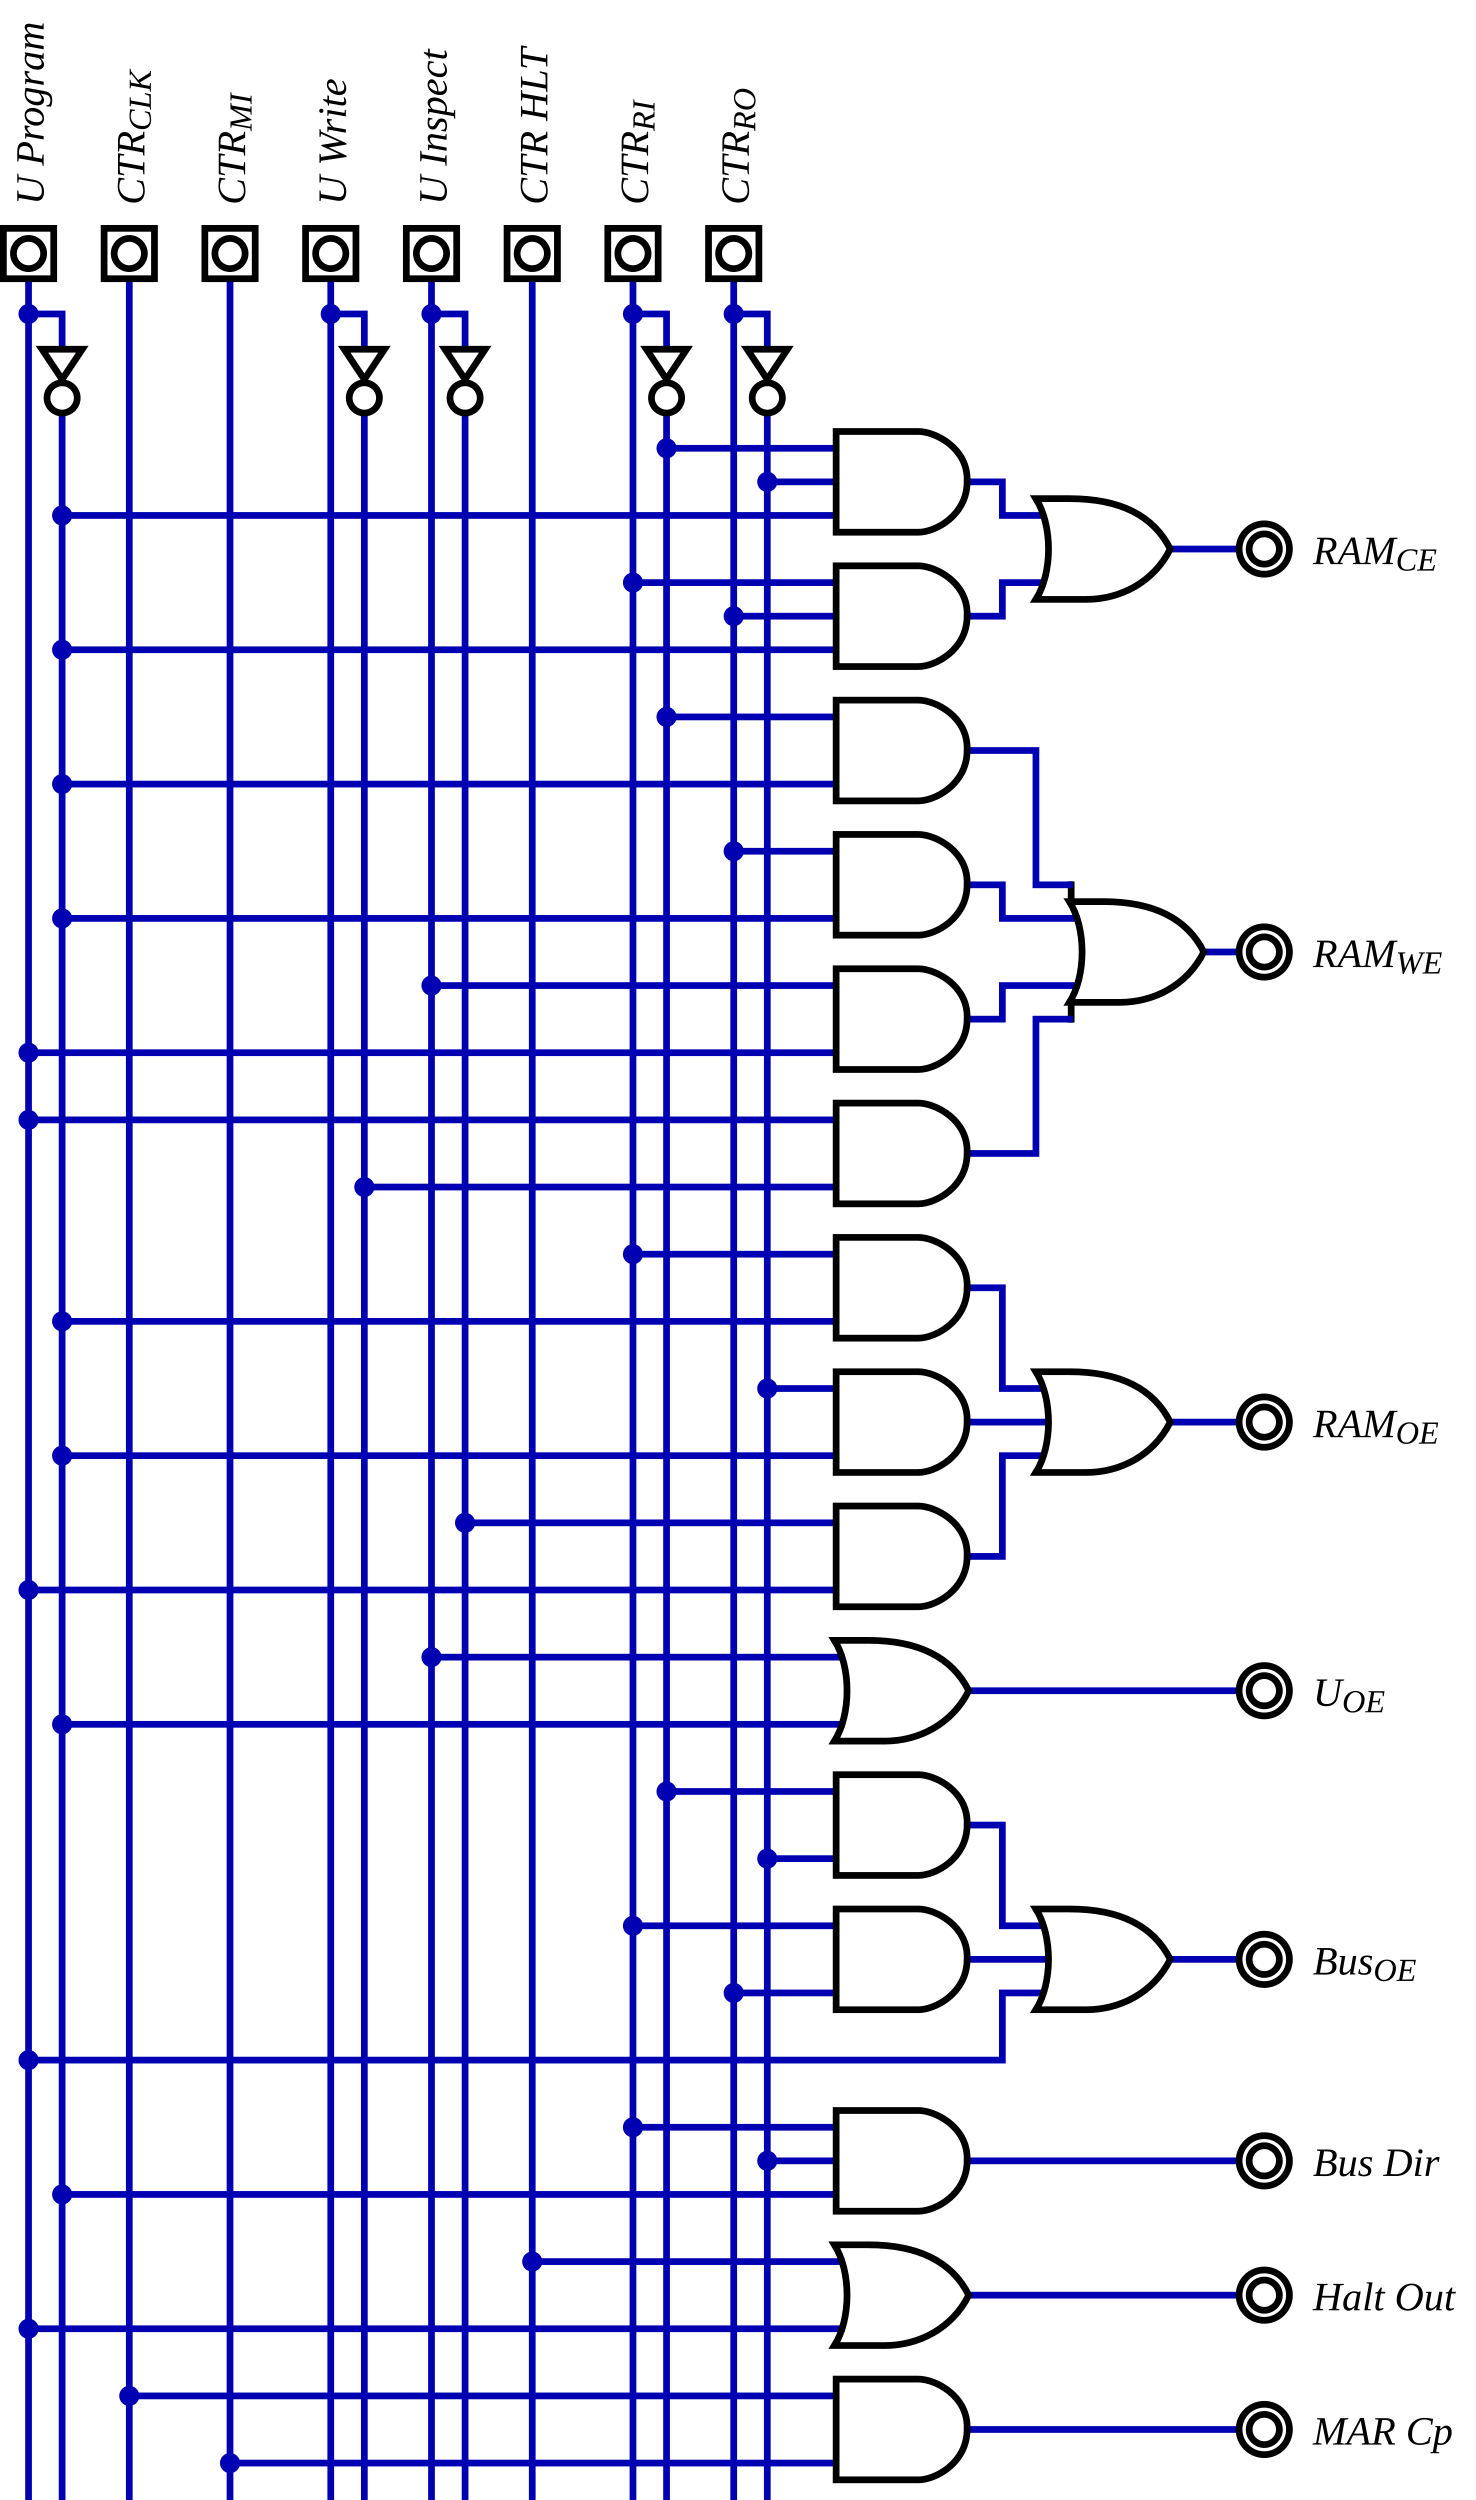
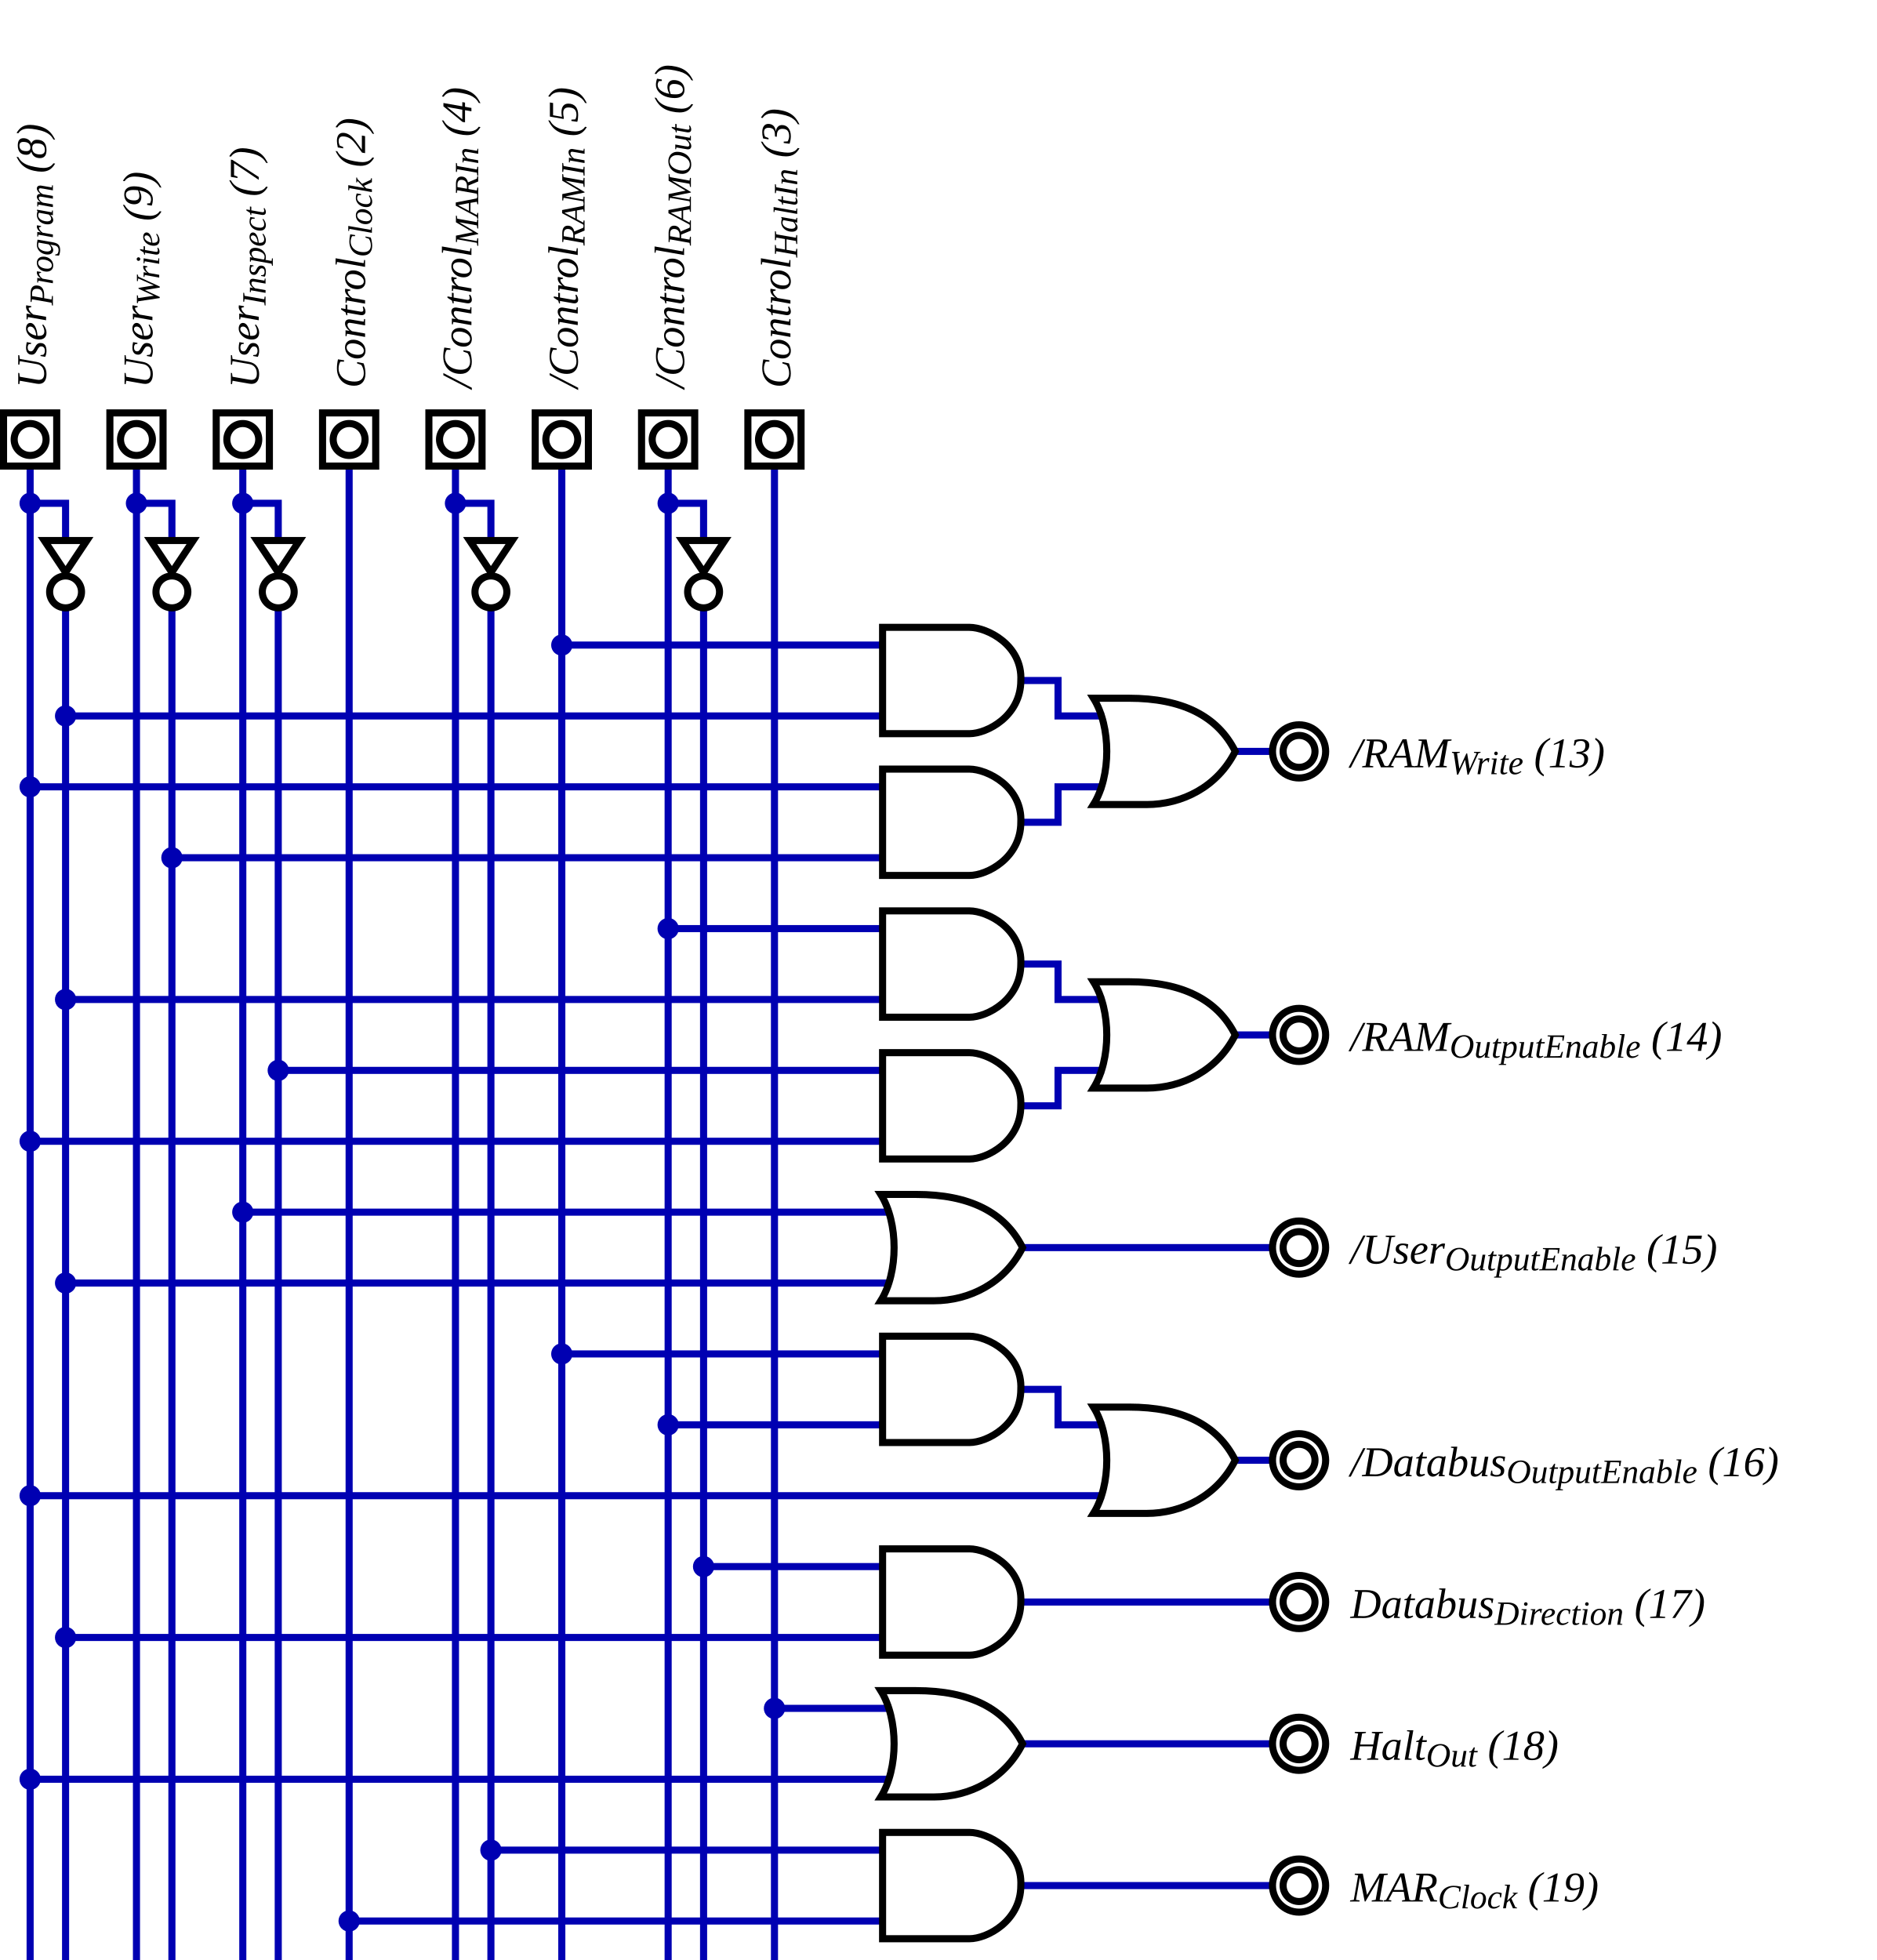
- <svg xmlns="http://www.w3.org/2000/svg" width="131.85mm" height="223.35mm" viewBox="-477 -267 879 1489">
+ <svg xmlns="http://www.w3.org/2000/svg" width="158.85mm" height="165.9mm" viewBox="-477 -364 1059 1106">
  <g stroke-linecap="square">
-     <path d="M 161,260 L 161,269" stroke="#000000" stroke-width="4.0" fill="none" />
-     <path d="M 161,340 L 161,331" stroke="#000000" stroke-width="4.0" fill="none" />
-     <path d="M -80,-20 L -80,0 L 20,0" stroke="#0000b2" stroke-width="4.0" fill="none" />
-     <path d="M -200,-20 L -200,640 L 20,640" stroke="#0000b2" stroke-width="4.0" fill="none" />
-     <path d="M 100,260 L 120,260 L 120,280 L 160,280 L 164,280" stroke="#0000b2" stroke-width="4.0" fill="none" />
-     <path d="M 100,900 L 140,900 L 147,900" stroke="#0000b2" stroke-width="4.0" fill="none" />
-     <path d="M 220,900 L 260,900" stroke="#0000b2" stroke-width="4.0" fill="none" />
-     <path d="M -400,-100 L -400,1160 L 20,1160" stroke="#0000b2" stroke-width="4.0" fill="none" />
-     <path d="M -460,680 L -460,400 L 20,400" stroke="#0000b2" stroke-width="4.0" fill="none" />
-     <path d="M -440,1220 L -440,1040 L 20,1040" stroke="#0000b2" stroke-width="4.0" fill="none" />
-     <path d="M -20,-20 L -20,20 L 20,20" stroke="#0000b2" stroke-width="4.0" fill="none" />
-     <path d="M 100,20 L 120,20 L 120,40 L 140,40 L 144,40" stroke="#0000b2" stroke-width="4.0" fill="none" />
-     <path d="M 100,660 L 120,660 L 120,600 L 140,600 L 144,600" stroke="#0000b2" stroke-width="4.0" fill="none" />
-     <path d="M -40,1220 L -40,920 L 20,920" stroke="#0000b2" stroke-width="4.0" fill="none" />
-     <path d="M 100,1180 L 260,1180" stroke="#0000b2" stroke-width="4.0" fill="none" />
-     <path d="M 100,420 L 140,420 L 140,340 L 160,340" stroke="#0000b2" stroke-width="4.0" fill="none" />
-     <path d="M -440,-20 L -440,40 L 20,40" stroke="#0000b2" stroke-width="4.0" fill="none" />
-     <path d="M 240,300 L 260,300" stroke="#0000b2" stroke-width="4.0" fill="none" />
-     <path d="M -340,-100 L -340,1200 L 20,1200" stroke="#0000b2" stroke-width="4.0" fill="none" />
-     <path d="M 100,180 L 140,180 L 140,260 L 160,260" stroke="#0000b2" stroke-width="4.0" fill="none" />
-     <path d="M 100,820 L 120,820 L 120,880 L 140,880 L 144,880" stroke="#0000b2" stroke-width="4.0" fill="none" />
-     <path d="M -260,-20 L -260,440 L 20,440" stroke="#0000b2" stroke-width="4.0" fill="none" />
-     <path d="M -160,-100 L -160,1080 L 20,1080 L 24,1080" stroke="#0000b2" stroke-width="4.0" fill="none" />
-     <path d="M 220,60 L 260,60" stroke="#0000b2" stroke-width="4.0" fill="none" />
-     <path d="M 100,580 L 140,580 L 147,580" stroke="#0000b2" stroke-width="4.0" fill="none" />
-     <path d="M 220,580 L 260,580" stroke="#0000b2" stroke-width="4.0" fill="none" />
-     <path d="M -440,280 L -440,200 L 20,200" stroke="#0000b2" stroke-width="4.0" fill="none" />
-     <path d="M 100,1100 L 260,1100" stroke="#0000b2" stroke-width="4.0" fill="none" />
+     <path d="M -160,-100 L -160,0 L 20,0" stroke="#0000b2" stroke-width="4.0" fill="none" />
+     <path d="M -340,740 L -340,320 L 20,320 L 24,320" stroke="#0000b2" stroke-width="4.0" fill="none" />
+     <path d="M -460,740 L -460,640 L 20,640 L 24,640" stroke="#0000b2" stroke-width="4.0" fill="none" />
+     <path d="M 100,260 L 120,260 L 120,240 L 140,240 L 144,240" stroke="#0000b2" stroke-width="4.0" fill="none" />
+     <path d="M -440,40 L -440,200 L 20,200" stroke="#0000b2" stroke-width="4.0" fill="none" />
+     <path d="M -80,-20 L -80,520 L 20,520" stroke="#0000b2" stroke-width="4.0" fill="none" />
+     <path d="M 220,460 L 240,460" stroke="#0000b2" stroke-width="4.0" fill="none" />
    <path d="M -460,-100 L -460,-80 L -440,-80 L -440,-60" stroke="#0000b2" stroke-width="4.0" fill="none" />
-     <path d="M -280,-100 L -280,-80 L -260,-80 L -260,-60" stroke="#0000b2" stroke-width="4.0" fill="none" />
+     <path d="M -400,-100 L -400,-80 L -380,-80 L -380,-60" stroke="#0000b2" stroke-width="4.0" fill="none" />
+     <path d="M -340,-100 L -340,-80 L -320,-80 L -320,-60" stroke="#0000b2" stroke-width="4.0" fill="none" />
    <path d="M -220,-100 L -220,-80 L -200,-80 L -200,-60" stroke="#0000b2" stroke-width="4.0" fill="none" />
    <path d="M -100,-100 L -100,-80 L -80,-80 L -80,-60" stroke="#0000b2" stroke-width="4.0" fill="none" />
-     <path d="M -40,-100 L -40,-80 L -20,-80 L -20,-60" stroke="#0000b2" stroke-width="4.0" fill="none" />
-     <path d="M -100,-80 L -100,80 L 20,80" stroke="#0000b2" stroke-width="4.0" fill="none" />
-     <path d="M 100,340 L 120,340 L 120,320 L 160,320 L 164,320" stroke="#0000b2" stroke-width="4.0" fill="none" />
-     <path d="M -440,520 L -440,600 L 20,600" stroke="#0000b2" stroke-width="4.0" fill="none" />
-     <path d="M -460,1220 L -460,1120 L 20,1120 L 24,1120" stroke="#0000b2" stroke-width="4.0" fill="none" />
-     <path d="M -40,-80 L -40,100 L 20,100" stroke="#0000b2" stroke-width="4.0" fill="none" />
+     <path d="M -460,-80 L -460,80 L 20,80" stroke="#0000b2" stroke-width="4.0" fill="none" />
+     <path d="M -160,740 L -160,400 L 20,400" stroke="#0000b2" stroke-width="4.0" fill="none" />
+     <path d="M -280,-100 L -280,720 L 20,720" stroke="#0000b2" stroke-width="4.0" fill="none" />
+     <path d="M 100,20 L 120,20 L 120,40 L 140,40 L 144,40" stroke="#0000b2" stroke-width="4.0" fill="none" />
+     <path d="M 100,340 L 240,340" stroke="#0000b2" stroke-width="4.0" fill="none" />
+     <path d="M -40,-100 L -40,600 L 20,600 L 24,600" stroke="#0000b2" stroke-width="4.0" fill="none" />
+     <path d="M 220,220 L 240,220" stroke="#0000b2" stroke-width="4.0" fill="none" />
+     <path d="M 100,540 L 240,540" stroke="#0000b2" stroke-width="4.0" fill="none" />
+     <path d="M -100,-80 L -100,160 L 20,160" stroke="#0000b2" stroke-width="4.0" fill="none" />
    <path d="M 100,100 L 120,100 L 120,80 L 140,80 L 144,80" stroke="#0000b2" stroke-width="4.0" fill="none" />
-     <path d="M 100,740 L 260,740" stroke="#0000b2" stroke-width="4.0" fill="none" />
-     <path d="M -460,-80 L -460,360 L 20,360" stroke="#0000b2" stroke-width="4.0" fill="none" />
-     <path d="M -100,1220 L -100,1000 L 20,1000" stroke="#0000b2" stroke-width="4.0" fill="none" />
-     <path d="M -40,100 L -40,240 L 20,240" stroke="#0000b2" stroke-width="4.0" fill="none" />
-     <path d="M 100,500 L 120,500 L 120,560 L 140,560 L 144,560" stroke="#0000b2" stroke-width="4.0" fill="none" />
-     <path d="M -440,40 L -440,120 L 20,120" stroke="#0000b2" stroke-width="4.0" fill="none" />
-     <path d="M -440,1040 L -440,760 L 20,760 L 24,760" stroke="#0000b2" stroke-width="4.0" fill="none" />
-     <path d="M -20,1220 L -20,1020 L 20,1020" stroke="#0000b2" stroke-width="4.0" fill="none" />
-     <path d="M 100,1020 L 260,1020" stroke="#0000b2" stroke-width="4.0" fill="none" />
-     <path d="M -260,440 L -260,1220" stroke="#0000b2" stroke-width="4.0" fill="none" />
-     <path d="M 20,480 L -100,480 L -100,880 L 20,880" stroke="#0000b2" stroke-width="4.0" fill="none" />
-     <path d="M -100,880 L -100,1000" stroke="#0000b2" stroke-width="4.0" fill="none" />
-     <path d="M -100,80 L -100,480" stroke="#0000b2" stroke-width="4.0" fill="none" />
-     <path d="M -200,640 L -200,1220" stroke="#0000b2" stroke-width="4.0" fill="none" />
-     <path d="M -40,240 L -40,920" stroke="#0000b2" stroke-width="4.0" fill="none" />
-     <path d="M 20,680 L -460,680 L -460,960 L 120,960 L 120,920 L 140,920 L 144,920" stroke="#0000b2" stroke-width="4.0" fill="none" />
-     <path d="M -460,360 L -460,400" stroke="#0000b2" stroke-width="4.0" fill="none" />
-     <path d="M -460,960 L -460,1120" stroke="#0000b2" stroke-width="4.0" fill="none" />
-     <path d="M -400,1160 L -400,1220" stroke="#0000b2" stroke-width="4.0" fill="none" />
-     <path d="M 20,160 L -80,160 L -80,800 L 20,800" stroke="#0000b2" stroke-width="4.0" fill="none" />
-     <path d="M -80,800 L -80,1220" stroke="#0000b2" stroke-width="4.0" fill="none" />
-     <path d="M -80,0 L -80,160" stroke="#0000b2" stroke-width="4.0" fill="none" />
-     <path d="M -340,1200 L -340,1220" stroke="#0000b2" stroke-width="4.0" fill="none" />
-     <path d="M 20,560 L -20,560 L -20,840 L 20,840" stroke="#0000b2" stroke-width="4.0" fill="none" />
-     <path d="M -20,20 L -20,560" stroke="#0000b2" stroke-width="4.0" fill="none" />
-     <path d="M -20,840 L -20,1020" stroke="#0000b2" stroke-width="4.0" fill="none" />
-     <path d="M 20,520 L -440,520 L -440,280 L 20,280" stroke="#0000b2" stroke-width="4.0" fill="none" />
-     <path d="M -440,120 L -440,200" stroke="#0000b2" stroke-width="4.0" fill="none" />
-     <path d="M -440,600 L -440,760" stroke="#0000b2" stroke-width="4.0" fill="none" />
-     <path d="M -280,-80 L -280,1220" stroke="#0000b2" stroke-width="4.0" fill="none" />
-     <path d="M 20,320 L -220,320 L -220,720 L 20,720 L 24,720" stroke="#0000b2" stroke-width="4.0" fill="none" />
-     <path d="M -220,720 L -220,1220" stroke="#0000b2" stroke-width="4.0" fill="none" />
-     <path d="M -220,-80 L -220,320" stroke="#0000b2" stroke-width="4.0" fill="none" />
-     <path d="M -160,1080 L -160,1220" stroke="#0000b2" stroke-width="4.0" fill="none" />
-     <g>
-       <circle cx="-80.0" cy="0.0" r="4.0" stroke="#0000b2" stroke-width="4.0" fill="#0000b2" />
-       <circle cx="-200.0" cy="640.0" r="4.0" stroke="#0000b2" stroke-width="4.0" fill="#0000b2" />
-       <circle cx="-440.0" cy="520.0" r="4.0" stroke="#0000b2" stroke-width="4.0" fill="#0000b2" />
-       <circle cx="-400.0" cy="1160.0" r="4.0" stroke="#0000b2" stroke-width="4.0" fill="#0000b2" />
-       <circle cx="-460.0" cy="400.0" r="4.0" stroke="#0000b2" stroke-width="4.0" fill="#0000b2" />
-       <circle cx="-440.0" cy="1040.0" r="4.0" stroke="#0000b2" stroke-width="4.0" fill="#0000b2" />
-       <circle cx="-20.0" cy="20.0" r="4.0" stroke="#0000b2" stroke-width="4.0" fill="#0000b2" />
-       <circle cx="-440.0" cy="280.0" r="4.0" stroke="#0000b2" stroke-width="4.0" fill="#0000b2" />
-       <circle cx="-40.0" cy="920.0" r="4.0" stroke="#0000b2" stroke-width="4.0" fill="#0000b2" />
-       <circle cx="-80.0" cy="160.0" r="4.0" stroke="#0000b2" stroke-width="4.0" fill="#0000b2" />
-       <circle cx="-80.0" cy="800.0" r="4.0" stroke="#0000b2" stroke-width="4.0" fill="#0000b2" />
-       <circle cx="-440.0" cy="40.0" r="4.0" stroke="#0000b2" stroke-width="4.0" fill="#0000b2" />
-       <circle cx="-460.0" cy="680.0" r="4.0" stroke="#0000b2" stroke-width="4.0" fill="#0000b2" />
-       <circle cx="-20.0" cy="560.0" r="4.0" stroke="#0000b2" stroke-width="4.0" fill="#0000b2" />
-       <circle cx="-340.0" cy="1200.0" r="4.0" stroke="#0000b2" stroke-width="4.0" fill="#0000b2" />
-       <circle cx="-260.0" cy="440.0" r="4.0" stroke="#0000b2" stroke-width="4.0" fill="#0000b2" />
-       <circle cx="-160.0" cy="1080.0" r="4.0" stroke="#0000b2" stroke-width="4.0" fill="#0000b2" />
-       <circle cx="-220.0" cy="320.0" r="4.0" stroke="#0000b2" stroke-width="4.0" fill="#0000b2" />
-       <circle cx="-460.0" cy="960.0" r="4.0" stroke="#0000b2" stroke-width="4.0" fill="#0000b2" />
+     <path d="M 100,420 L 120,420 L 120,440 L 140,440 L 144,440" stroke="#0000b2" stroke-width="4.0" fill="none" />
+     <path d="M -440,-20 L -440,40 L 20,40" stroke="#0000b2" stroke-width="4.0" fill="none" />
+     <path d="M -440,560 L -440,360 L 20,360 L 24,360" stroke="#0000b2" stroke-width="4.0" fill="none" />
+     <path d="M -200,-20 L -200,680 L 20,680" stroke="#0000b2" stroke-width="4.0" fill="none" />
+     <path d="M 100,620 L 240,620" stroke="#0000b2" stroke-width="4.0" fill="none" />
+     <path d="M -320,-20 L -320,240 L 20,240" stroke="#0000b2" stroke-width="4.0" fill="none" />
+     <path d="M -440,740 L -440,560 L 20,560" stroke="#0000b2" stroke-width="4.0" fill="none" />
+     <path d="M 100,180 L 120,180 L 120,200 L 140,200 L 144,200" stroke="#0000b2" stroke-width="4.0" fill="none" />
+     <path d="M -380,-20 L -380,120 L 20,120" stroke="#0000b2" stroke-width="4.0" fill="none" />
+     <path d="M -100,740 L -100,440 L 20,440" stroke="#0000b2" stroke-width="4.0" fill="none" />
+     <path d="M 220,60 L 240,60" stroke="#0000b2" stroke-width="4.0" fill="none" />
+     <path d="M 100,700 L 240,700" stroke="#0000b2" stroke-width="4.0" fill="none" />
+     <path d="M -100,160 L -100,440" stroke="#0000b2" stroke-width="4.0" fill="none" />
+     <path d="M -200,680 L -200,740" stroke="#0000b2" stroke-width="4.0" fill="none" />
+     <path d="M -40,600 L -40,740" stroke="#0000b2" stroke-width="4.0" fill="none" />
+     <path d="M 20,280 L -460,280 L -460,480 L 140,480 L 144,480" stroke="#0000b2" stroke-width="4.0" fill="none" />
+     <path d="M -460,480 L -460,640" stroke="#0000b2" stroke-width="4.0" fill="none" />
+     <path d="M -460,80 L -460,280" stroke="#0000b2" stroke-width="4.0" fill="none" />
+     <path d="M -400,-80 L -400,740" stroke="#0000b2" stroke-width="4.0" fill="none" />
+     <path d="M -80,520 L -80,740" stroke="#0000b2" stroke-width="4.0" fill="none" />
+     <path d="M -340,-80 L -340,320" stroke="#0000b2" stroke-width="4.0" fill="none" />
+     <path d="M -440,200 L -440,360" stroke="#0000b2" stroke-width="4.0" fill="none" />
+     <path d="M -280,720 L -280,740" stroke="#0000b2" stroke-width="4.0" fill="none" />
+     <path d="M -380,120 L -380,740" stroke="#0000b2" stroke-width="4.0" fill="none" />
+     <path d="M -220,-80 L -220,740" stroke="#0000b2" stroke-width="4.0" fill="none" />
+     <path d="M -320,240 L -320,740" stroke="#0000b2" stroke-width="4.0" fill="none" />
+     <path d="M -160,0 L -160,400" stroke="#0000b2" stroke-width="4.0" fill="none" />
+     <g>
+       <circle cx="-160.0" cy="0.0" r="4.0" stroke="#0000b2" stroke-width="4.0" fill="#0000b2" />
+       <circle cx="-340.0" cy="320.0" r="4.0" stroke="#0000b2" stroke-width="4.0" fill="#0000b2" />
+       <circle cx="-460.0" cy="640.0" r="4.0" stroke="#0000b2" stroke-width="4.0" fill="#0000b2" />
      <circle cx="-440.0" cy="200.0" r="4.0" stroke="#0000b2" stroke-width="4.0" fill="#0000b2" />
-       <circle cx="-20.0" cy="840.0" r="4.0" stroke="#0000b2" stroke-width="4.0" fill="#0000b2" />
+       <circle cx="-80.0" cy="520.0" r="4.0" stroke="#0000b2" stroke-width="4.0" fill="#0000b2" />
      <circle cx="-460.0" cy="-80.0" r="4.0" stroke="#0000b2" stroke-width="4.0" fill="#0000b2" />
-       <circle cx="-280.0" cy="-80.0" r="4.0" stroke="#0000b2" stroke-width="4.0" fill="#0000b2" />
+       <circle cx="-400.0" cy="-80.0" r="4.0" stroke="#0000b2" stroke-width="4.0" fill="#0000b2" />
+       <circle cx="-340.0" cy="-80.0" r="4.0" stroke="#0000b2" stroke-width="4.0" fill="#0000b2" />
      <circle cx="-220.0" cy="-80.0" r="4.0" stroke="#0000b2" stroke-width="4.0" fill="#0000b2" />
      <circle cx="-100.0" cy="-80.0" r="4.0" stroke="#0000b2" stroke-width="4.0" fill="#0000b2" />
-       <circle cx="-40.0" cy="-80.0" r="4.0" stroke="#0000b2" stroke-width="4.0" fill="#0000b2" />
-       <circle cx="-100.0" cy="80.0" r="4.0" stroke="#0000b2" stroke-width="4.0" fill="#0000b2" />
-       <circle cx="-220.0" cy="720.0" r="4.0" stroke="#0000b2" stroke-width="4.0" fill="#0000b2" />
-       <circle cx="-440.0" cy="600.0" r="4.0" stroke="#0000b2" stroke-width="4.0" fill="#0000b2" />
-       <circle cx="-100.0" cy="480.0" r="4.0" stroke="#0000b2" stroke-width="4.0" fill="#0000b2" />
-       <circle cx="-460.0" cy="1120.0" r="4.0" stroke="#0000b2" stroke-width="4.0" fill="#0000b2" />
-       <circle cx="-40.0" cy="100.0" r="4.0" stroke="#0000b2" stroke-width="4.0" fill="#0000b2" />
-       <circle cx="-460.0" cy="360.0" r="4.0" stroke="#0000b2" stroke-width="4.0" fill="#0000b2" />
-       <circle cx="-100.0" cy="1000.0" r="4.0" stroke="#0000b2" stroke-width="4.0" fill="#0000b2" />
-       <circle cx="-40.0" cy="240.0" r="4.0" stroke="#0000b2" stroke-width="4.0" fill="#0000b2" />
-       <circle cx="-100.0" cy="880.0" r="4.0" stroke="#0000b2" stroke-width="4.0" fill="#0000b2" />
-       <circle cx="-440.0" cy="120.0" r="4.0" stroke="#0000b2" stroke-width="4.0" fill="#0000b2" />
-       <circle cx="-440.0" cy="760.0" r="4.0" stroke="#0000b2" stroke-width="4.0" fill="#0000b2" />
-       <circle cx="-20.0" cy="1020.0" r="4.0" stroke="#0000b2" stroke-width="4.0" fill="#0000b2" />
-     </g>
-     <g>
-       <circle cx="276.0" cy="60.0" r="9.0" stroke="#000000" stroke-width="4.0" fill="none" />
-       <circle cx="276.0" cy="60.0" r="15.0" stroke="#000000" stroke-width="4.0" fill="none" />
-       <text text-anchor="start" x="305.0" y="69.0" fill="#000000" style="font-size:24px">
-         <tspan style="font-style:italic;">RAM<tspan style="font-size:80%;baseline-shift:sub;">CE</tspan>
-         </tspan>
+       <circle cx="-460.0" cy="80.0" r="4.0" stroke="#0000b2" stroke-width="4.0" fill="#0000b2" />
+       <circle cx="-160.0" cy="400.0" r="4.0" stroke="#0000b2" stroke-width="4.0" fill="#0000b2" />
+       <circle cx="-280.0" cy="720.0" r="4.0" stroke="#0000b2" stroke-width="4.0" fill="#0000b2" />
+       <circle cx="-460.0" cy="280.0" r="4.0" stroke="#0000b2" stroke-width="4.0" fill="#0000b2" />
+       <circle cx="-40.0" cy="600.0" r="4.0" stroke="#0000b2" stroke-width="4.0" fill="#0000b2" />
+       <circle cx="-100.0" cy="160.0" r="4.0" stroke="#0000b2" stroke-width="4.0" fill="#0000b2" />
+       <circle cx="-460.0" cy="480.0" r="4.0" stroke="#0000b2" stroke-width="4.0" fill="#0000b2" />
+       <circle cx="-440.0" cy="40.0" r="4.0" stroke="#0000b2" stroke-width="4.0" fill="#0000b2" />
+       <circle cx="-440.0" cy="360.0" r="4.0" stroke="#0000b2" stroke-width="4.0" fill="#0000b2" />
+       <circle cx="-200.0" cy="680.0" r="4.0" stroke="#0000b2" stroke-width="4.0" fill="#0000b2" />
+       <circle cx="-320.0" cy="240.0" r="4.0" stroke="#0000b2" stroke-width="4.0" fill="#0000b2" />
+       <circle cx="-440.0" cy="560.0" r="4.0" stroke="#0000b2" stroke-width="4.0" fill="#0000b2" />
+       <circle cx="-380.0" cy="120.0" r="4.0" stroke="#0000b2" stroke-width="4.0" fill="#0000b2" />
+       <circle cx="-100.0" cy="440.0" r="4.0" stroke="#0000b2" stroke-width="4.0" fill="#0000b2" />
+     </g>
+     <g>
+       <circle cx="256.0" cy="60.0" r="9.0" stroke="#000000" stroke-width="4.0" fill="none" />
+       <circle cx="256.0" cy="60.0" r="15.0" stroke="#000000" stroke-width="4.0" fill="none" />
+       <text text-anchor="start" x="285.0" y="69.0" fill="#000000" style="font-size:24px">
+         <tspan style="font-style:italic;">/RAM<tspan style="font-size:80%;baseline-shift:sub;">Write</tspan> (13)</tspan>
      </text>
    </g>
    <g>
      <path d="M 170,90 L 140,90 C 150,74 150,46 140,30 L 160,30 C 190,30 210,40 220,60 C 210,80 190,90 170,90 Z" stroke="#000000" stroke-width="4.0" fill="none" />
    </g>
    <g>
      <path d="M 70,50 L 21,50 L 21,-10 L 70,-10 C 80,-10 100,0 99,20 C 99,40 80,50 70,50 Z" stroke="#000000" stroke-width="4.0" fill="none" />
    </g>
    <g>
      <path d="M 70,130 L 21,130 L 21,70 L 70,70 C 80,70 100,80 99,100 C 99,120 80,130 70,130 Z" stroke="#000000" stroke-width="4.0" fill="none" />
    </g>
    <g>
-       <circle cx="276.0" cy="300.0" r="9.0" stroke="#000000" stroke-width="4.0" fill="none" />
-       <circle cx="276.0" cy="300.0" r="15.0" stroke="#000000" stroke-width="4.0" fill="none" />
-       <text text-anchor="start" x="305.0" y="309.0" fill="#000000" style="font-size:24px">
-         <tspan style="font-style:italic;">RAM<tspan style="font-size:80%;baseline-shift:sub;">WE</tspan>
-         </tspan>
-       </text>
-     </g>
-     <g>
-       <path d="M 190,330 L 160,330 C 170,314 170,286 160,270 L 180,270 C 210,270 230,280 240,300 C 230,320 210,330 190,330 Z" stroke="#000000" stroke-width="4.0" fill="none" />
+       <circle cx="256.0" cy="220.0" r="9.0" stroke="#000000" stroke-width="4.0" fill="none" />
+       <circle cx="256.0" cy="220.0" r="15.0" stroke="#000000" stroke-width="4.0" fill="none" />
+       <text text-anchor="start" x="285.0" y="229.0" fill="#000000" style="font-size:24px">
+         <tspan style="font-style:italic;">/RAM<tspan style="font-size:80%;baseline-shift:sub;">OutputEnable</tspan> (14)</tspan>
+       </text>
+     </g>
+     <g>
+       <path d="M 170,250 L 140,250 C 150,234 150,206 140,190 L 160,190 C 190,190 210,200 220,220 C 210,240 190,250 170,250 Z" stroke="#000000" stroke-width="4.0" fill="none" />
    </g>
    <g>
      <path d="M 70,210 L 21,210 L 21,150 L 70,150 C 80,150 100,160 99,180 C 99,200 80,210 70,210 Z" stroke="#000000" stroke-width="4.0" fill="none" />
    </g>
    <g>
      <path d="M 70,290 L 21,290 L 21,230 L 70,230 C 80,230 100,240 99,260 C 99,280 80,290 70,290 Z" stroke="#000000" stroke-width="4.0" fill="none" />
    </g>
    <g>
-       <path d="M 70,370 L 21,370 L 21,310 L 70,310 C 80,310 100,320 99,340 C 99,360 80,370 70,370 Z" stroke="#000000" stroke-width="4.0" fill="none" />
+       <circle cx="256.0" cy="340.0" r="9.0" stroke="#000000" stroke-width="4.0" fill="none" />
+       <circle cx="256.0" cy="340.0" r="15.0" stroke="#000000" stroke-width="4.0" fill="none" />
+       <text text-anchor="start" x="285.0" y="349.0" fill="#000000" style="font-size:24px">
+         <tspan style="font-style:italic;">/User<tspan style="font-size:80%;baseline-shift:sub;">OutputEnable</tspan> (15)</tspan>
+       </text>
+     </g>
+     <g>
+       <path d="M 50,370 L 20,370 C 30,354 30,326 20,310 L 40,310 C 70,310 90,320 100,340 C 90,360 70,370 50,370 Z" stroke="#000000" stroke-width="4.0" fill="none" />
+     </g>
+     <g>
+       <circle cx="256.0" cy="460.0" r="9.0" stroke="#000000" stroke-width="4.0" fill="none" />
+       <circle cx="256.0" cy="460.0" r="15.0" stroke="#000000" stroke-width="4.0" fill="none" />
+       <text text-anchor="start" x="285.0" y="469.0" fill="#000000" style="font-size:24px">
+         <tspan style="font-style:italic;">/Databus<tspan style="font-size:80%;baseline-shift:sub;">OutputEnable</tspan> (16)</tspan>
+       </text>
+     </g>
+     <g>
+       <path d="M 170,490 L 140,490 C 150,474 150,446 140,430 L 160,430 C 190,430 210,440 220,460 C 210,480 190,490 170,490 Z" stroke="#000000" stroke-width="4.0" fill="none" />
    </g>
    <g>
      <path d="M 70,450 L 21,450 L 21,390 L 70,390 C 80,390 100,400 99,420 C 99,440 80,450 70,450 Z" stroke="#000000" stroke-width="4.0" fill="none" />
    </g>
    <g>
-       <circle cx="276.0" cy="580.0" r="9.0" stroke="#000000" stroke-width="4.0" fill="none" />
-       <circle cx="276.0" cy="580.0" r="15.0" stroke="#000000" stroke-width="4.0" fill="none" />
-       <text text-anchor="start" x="305.0" y="589.0" fill="#000000" style="font-size:24px">
-         <tspan style="font-style:italic;">RAM<tspan style="font-size:80%;baseline-shift:sub;">OE</tspan>
-         </tspan>
-       </text>
-     </g>
-     <g>
-       <path d="M 170,610 L 140,610 C 150,594 150,566 140,550 L 160,550 C 190,550 210,560 220,580 C 210,600 190,610 170,610 Z" stroke="#000000" stroke-width="4.0" fill="none" />
-     </g>
-     <g>
-       <path d="M 70,530 L 21,530 L 21,470 L 70,470 C 80,470 100,480 99,500 C 99,520 80,530 70,530 Z" stroke="#000000" stroke-width="4.0" fill="none" />
-     </g>
-     <g>
-       <path d="M 70,610 L 21,610 L 21,550 L 70,550 C 80,550 100,560 99,580 C 99,600 80,610 70,610 Z" stroke="#000000" stroke-width="4.0" fill="none" />
-     </g>
-     <g>
-       <path d="M 70,690 L 21,690 L 21,630 L 70,630 C 80,630 100,640 99,660 C 99,680 80,690 70,690 Z" stroke="#000000" stroke-width="4.0" fill="none" />
-     </g>
-     <g>
-       <circle cx="276.0" cy="740.0" r="9.0" stroke="#000000" stroke-width="4.0" fill="none" />
-       <circle cx="276.0" cy="740.0" r="15.0" stroke="#000000" stroke-width="4.0" fill="none" />
-       <text text-anchor="start" x="305.0" y="749.0" fill="#000000" style="font-size:24px">
-         <tspan style="font-style:italic;">U<tspan style="font-size:80%;baseline-shift:sub;">OE</tspan>
-         </tspan>
-       </text>
-     </g>
-     <g>
-       <path d="M 50,770 L 20,770 C 30,754 30,726 20,710 L 40,710 C 70,710 90,720 100,740 C 90,760 70,770 50,770 Z" stroke="#000000" stroke-width="4.0" fill="none" />
-     </g>
-     <g>
-       <circle cx="276.0" cy="900.0" r="9.0" stroke="#000000" stroke-width="4.0" fill="none" />
-       <circle cx="276.0" cy="900.0" r="15.0" stroke="#000000" stroke-width="4.0" fill="none" />
-       <text text-anchor="start" x="305.0" y="909.0" fill="#000000" style="font-size:24px">
-         <tspan style="font-style:italic;">Bus<tspan style="font-size:80%;baseline-shift:sub;">OE</tspan>
-         </tspan>
-       </text>
-     </g>
-     <g>
-       <path d="M 170,930 L 140,930 C 150,914 150,886 140,870 L 160,870 C 190,870 210,880 220,900 C 210,920 190,930 170,930 Z" stroke="#000000" stroke-width="4.0" fill="none" />
-     </g>
-     <g>
-       <path d="M 70,850 L 21,850 L 21,790 L 70,790 C 80,790 100,800 99,820 C 99,840 80,850 70,850 Z" stroke="#000000" stroke-width="4.0" fill="none" />
-     </g>
-     <g>
-       <path d="M 70,930 L 21,930 L 21,870 L 70,870 C 80,870 100,880 99,900 C 99,920 80,930 70,930 Z" stroke="#000000" stroke-width="4.0" fill="none" />
-     </g>
-     <g>
-       <circle cx="276.0" cy="1020.0" r="9.0" stroke="#000000" stroke-width="4.0" fill="none" />
-       <circle cx="276.0" cy="1020.0" r="15.0" stroke="#000000" stroke-width="4.0" fill="none" />
-       <text text-anchor="start" x="305.0" y="1029.0" fill="#000000" style="font-size:24px">
-         <tspan style="font-style:italic;">Bus Dir</tspan>
-       </text>
-     </g>
-     <g>
-       <path d="M 70,1050 L 21,1050 L 21,990 L 70,990 C 80,990 100,1000 99,1020 C 99,1040 80,1050 70,1050 Z" stroke="#000000" stroke-width="4.0" fill="none" />
-     </g>
-     <g>
-       <circle cx="276.0" cy="1100.0" r="9.0" stroke="#000000" stroke-width="4.0" fill="none" />
-       <circle cx="276.0" cy="1100.0" r="15.0" stroke="#000000" stroke-width="4.0" fill="none" />
-       <text text-anchor="start" x="305.0" y="1109.0" fill="#000000" style="font-size:24px">
-         <tspan style="font-style:italic;">Halt Out</tspan>
-       </text>
-     </g>
-     <g>
-       <path d="M 50,1130 L 20,1130 C 30,1114 30,1086 20,1070 L 40,1070 C 70,1070 90,1080 100,1100 C 90,1120 70,1130 50,1130 Z" stroke="#000000" stroke-width="4.0" fill="none" />
-     </g>
-     <g>
-       <circle cx="276.0" cy="1180.0" r="9.0" stroke="#000000" stroke-width="4.0" fill="none" />
-       <circle cx="276.0" cy="1180.0" r="15.0" stroke="#000000" stroke-width="4.0" fill="none" />
-       <text text-anchor="start" x="305.0" y="1189.0" fill="#000000" style="font-size:24px">
-         <tspan style="font-style:italic;">MAR Cp</tspan>
-       </text>
-     </g>
-     <g>
-       <path d="M 70,1210 L 21,1210 L 21,1150 L 70,1150 C 80,1150 100,1160 99,1180 C 99,1200 80,1210 70,1210 Z" stroke="#000000" stroke-width="4.0" fill="none" />
+       <circle cx="256.0" cy="540.0" r="9.0" stroke="#000000" stroke-width="4.0" fill="none" />
+       <circle cx="256.0" cy="540.0" r="15.0" stroke="#000000" stroke-width="4.0" fill="none" />
+       <text text-anchor="start" x="285.0" y="549.0" fill="#000000" style="font-size:24px">
+         <tspan style="font-style:italic;">Databus<tspan style="font-size:80%;baseline-shift:sub;">Direction</tspan> (17)</tspan>
+       </text>
+     </g>
+     <g>
+       <path d="M 70,570 L 21,570 L 21,510 L 70,510 C 80,510 100,520 99,540 C 99,560 80,570 70,570 Z" stroke="#000000" stroke-width="4.0" fill="none" />
+     </g>
+     <g>
+       <circle cx="256.0" cy="620.0" r="9.0" stroke="#000000" stroke-width="4.0" fill="none" />
+       <circle cx="256.0" cy="620.0" r="15.0" stroke="#000000" stroke-width="4.0" fill="none" />
+       <text text-anchor="start" x="285.0" y="629.0" fill="#000000" style="font-size:24px">
+         <tspan style="font-style:italic;">Halt<tspan style="font-size:80%;baseline-shift:sub;">Out</tspan> (18)</tspan>
+       </text>
+     </g>
+     <g>
+       <path d="M 50,650 L 20,650 C 30,634 30,606 20,590 L 40,590 C 70,590 90,600 100,620 C 90,640 70,650 50,650 Z" stroke="#000000" stroke-width="4.0" fill="none" />
+     </g>
+     <g>
+       <circle cx="256.0" cy="700.0" r="9.0" stroke="#000000" stroke-width="4.0" fill="none" />
+       <circle cx="256.0" cy="700.0" r="15.0" stroke="#000000" stroke-width="4.0" fill="none" />
+       <text text-anchor="start" x="285.0" y="709.0" fill="#000000" style="font-size:24px">
+         <tspan style="font-style:italic;">MAR<tspan style="font-size:80%;baseline-shift:sub;">Clock</tspan> (19)</tspan>
+       </text>
+     </g>
+     <g>
+       <path d="M 70,730 L 21,730 L 21,670 L 70,670 C 80,670 100,680 99,700 C 99,720 80,730 70,730 Z" stroke="#000000" stroke-width="4.0" fill="none" />
    </g>
    <g>
      <path d="M -445,-131 L -445,-101 L -475,-101 L -475,-131 Z" stroke="#000000" stroke-width="4.0" fill="none" />
      <circle cx="-460.0" cy="-116.0" r="9.0" stroke="#000000" stroke-width="4.0" fill="none" />
      <text text-anchor="start" x="-460.0" y="-136.0" fill="#000000" style="font-size:24px" transform="rotate(-90,-460.0,-145.0)">
-         <tspan style="font-style:italic;">U Program</tspan>
+         <tspan style="font-style:italic;">User<tspan style="font-size:80%;baseline-shift:sub;">Program</tspan> (8)</tspan>
      </text>
    </g>
    <g>
      <path d="M -428,-59 L -440,-41 L -452,-59 Z" stroke="#000000" stroke-width="4.0" fill="none" />
      <circle cx="-440.0" cy="-30.0" r="9.0" stroke="#000000" stroke-width="4.0" fill="none" />
    </g>
    <g>
      <path d="M -385,-131 L -385,-101 L -415,-101 L -415,-131 Z" stroke="#000000" stroke-width="4.0" fill="none" />
      <circle cx="-400.0" cy="-116.0" r="9.0" stroke="#000000" stroke-width="4.0" fill="none" />
      <text text-anchor="start" x="-400.0" y="-136.0" fill="#000000" style="font-size:24px" transform="rotate(-90,-400.0,-145.0)">
-         <tspan style="font-style:italic;">CTR<tspan style="font-size:80%;baseline-shift:sub;">CLK</tspan>
-         </tspan>
-       </text>
+         <tspan style="font-style:italic;">User<tspan style="font-size:80%;baseline-shift:sub;">Write</tspan> (9)</tspan>
+       </text>
+     </g>
+     <g>
+       <path d="M -368,-59 L -380,-41 L -392,-59 Z" stroke="#000000" stroke-width="4.0" fill="none" />
+       <circle cx="-380.0" cy="-30.0" r="9.0" stroke="#000000" stroke-width="4.0" fill="none" />
    </g>
    <g>
      <path d="M -325,-131 L -325,-101 L -355,-101 L -355,-131 Z" stroke="#000000" stroke-width="4.0" fill="none" />
      <circle cx="-340.0" cy="-116.0" r="9.0" stroke="#000000" stroke-width="4.0" fill="none" />
      <text text-anchor="start" x="-340.0" y="-136.0" fill="#000000" style="font-size:24px" transform="rotate(-90,-340.0,-145.0)">
-         <tspan style="font-style:italic;">CTR<tspan style="font-size:80%;baseline-shift:sub;">MI</tspan>
-         </tspan>
-       </text>
+         <tspan style="font-style:italic;">User<tspan style="font-size:80%;baseline-shift:sub;">Inspect</tspan> (7)</tspan>
+       </text>
+     </g>
+     <g>
+       <path d="M -308,-59 L -320,-41 L -332,-59 Z" stroke="#000000" stroke-width="4.0" fill="none" />
+       <circle cx="-320.0" cy="-30.0" r="9.0" stroke="#000000" stroke-width="4.0" fill="none" />
    </g>
    <g>
      <path d="M -265,-131 L -265,-101 L -295,-101 L -295,-131 Z" stroke="#000000" stroke-width="4.0" fill="none" />
      <circle cx="-280.0" cy="-116.0" r="9.0" stroke="#000000" stroke-width="4.0" fill="none" />
      <text text-anchor="start" x="-280.0" y="-136.0" fill="#000000" style="font-size:24px" transform="rotate(-90,-280.0,-145.0)">
-         <tspan style="font-style:italic;">U Write</tspan>
-       </text>
-     </g>
-     <g>
-       <path d="M -248,-59 L -260,-41 L -272,-59 Z" stroke="#000000" stroke-width="4.0" fill="none" />
-       <circle cx="-260.0" cy="-30.0" r="9.0" stroke="#000000" stroke-width="4.0" fill="none" />
+         <tspan style="font-style:italic;">Control<tspan style="font-size:80%;baseline-shift:sub;">Clock</tspan> (2)</tspan>
+       </text>
    </g>
    <g>
      <path d="M -205,-131 L -205,-101 L -235,-101 L -235,-131 Z" stroke="#000000" stroke-width="4.0" fill="none" />
      <circle cx="-220.0" cy="-116.0" r="9.0" stroke="#000000" stroke-width="4.0" fill="none" />
      <text text-anchor="start" x="-220.0" y="-136.0" fill="#000000" style="font-size:24px" transform="rotate(-90,-220.0,-145.0)">
-         <tspan style="font-style:italic;">U Inspect</tspan>
+         <tspan style="font-style:italic;">/Control<tspan style="font-size:80%;baseline-shift:sub;">MARIn</tspan> (4)</tspan>
      </text>
    </g>
    <g>
      <path d="M -188,-59 L -200,-41 L -212,-59 Z" stroke="#000000" stroke-width="4.0" fill="none" />
      <circle cx="-200.0" cy="-30.0" r="9.0" stroke="#000000" stroke-width="4.0" fill="none" />
    </g>
    <g>
      <path d="M -145,-131 L -145,-101 L -175,-101 L -175,-131 Z" stroke="#000000" stroke-width="4.0" fill="none" />
      <circle cx="-160.0" cy="-116.0" r="9.0" stroke="#000000" stroke-width="4.0" fill="none" />
      <text text-anchor="start" x="-160.0" y="-136.0" fill="#000000" style="font-size:24px" transform="rotate(-90,-160.0,-145.0)">
-         <tspan style="font-style:italic;">CTR HLT</tspan>
+         <tspan style="font-style:italic;">/Control<tspan style="font-size:80%;baseline-shift:sub;">RAMIn</tspan> (5)</tspan>
      </text>
    </g>
    <g>
      <path d="M -85,-131 L -85,-101 L -115,-101 L -115,-131 Z" stroke="#000000" stroke-width="4.0" fill="none" />
      <circle cx="-100.0" cy="-116.0" r="9.0" stroke="#000000" stroke-width="4.0" fill="none" />
      <text text-anchor="start" x="-100.0" y="-136.0" fill="#000000" style="font-size:24px" transform="rotate(-90,-100.0,-145.0)">
-         <tspan style="font-style:italic;">CTR<tspan style="font-size:80%;baseline-shift:sub;">RI</tspan>
-         </tspan>
+         <tspan style="font-style:italic;">/Control<tspan style="font-size:80%;baseline-shift:sub;">RAMOut</tspan> (6)</tspan>
      </text>
    </g>
    <g>
      <path d="M -68,-59 L -80,-41 L -92,-59 Z" stroke="#000000" stroke-width="4.0" fill="none" />
      <circle cx="-80.0" cy="-30.0" r="9.0" stroke="#000000" stroke-width="4.0" fill="none" />
    </g>
    <g>
      <path d="M -25,-131 L -25,-101 L -55,-101 L -55,-131 Z" stroke="#000000" stroke-width="4.0" fill="none" />
      <circle cx="-40.0" cy="-116.0" r="9.0" stroke="#000000" stroke-width="4.0" fill="none" />
      <text text-anchor="start" x="-40.0" y="-136.0" fill="#000000" style="font-size:24px" transform="rotate(-90,-40.0,-145.0)">
-         <tspan style="font-style:italic;">CTR<tspan style="font-size:80%;baseline-shift:sub;">RO</tspan>
-         </tspan>
-       </text>
-     </g>
-     <g>
-       <path d="M -8,-59 L -20,-41 L -32,-59 Z" stroke="#000000" stroke-width="4.0" fill="none" />
-       <circle cx="-20.0" cy="-30.0" r="9.0" stroke="#000000" stroke-width="4.0" fill="none" />
+         <tspan style="font-style:italic;">Control<tspan style="font-size:80%;baseline-shift:sub;">HaltIn</tspan> (3)</tspan>
+       </text>
    </g>
  </g>
</svg>
